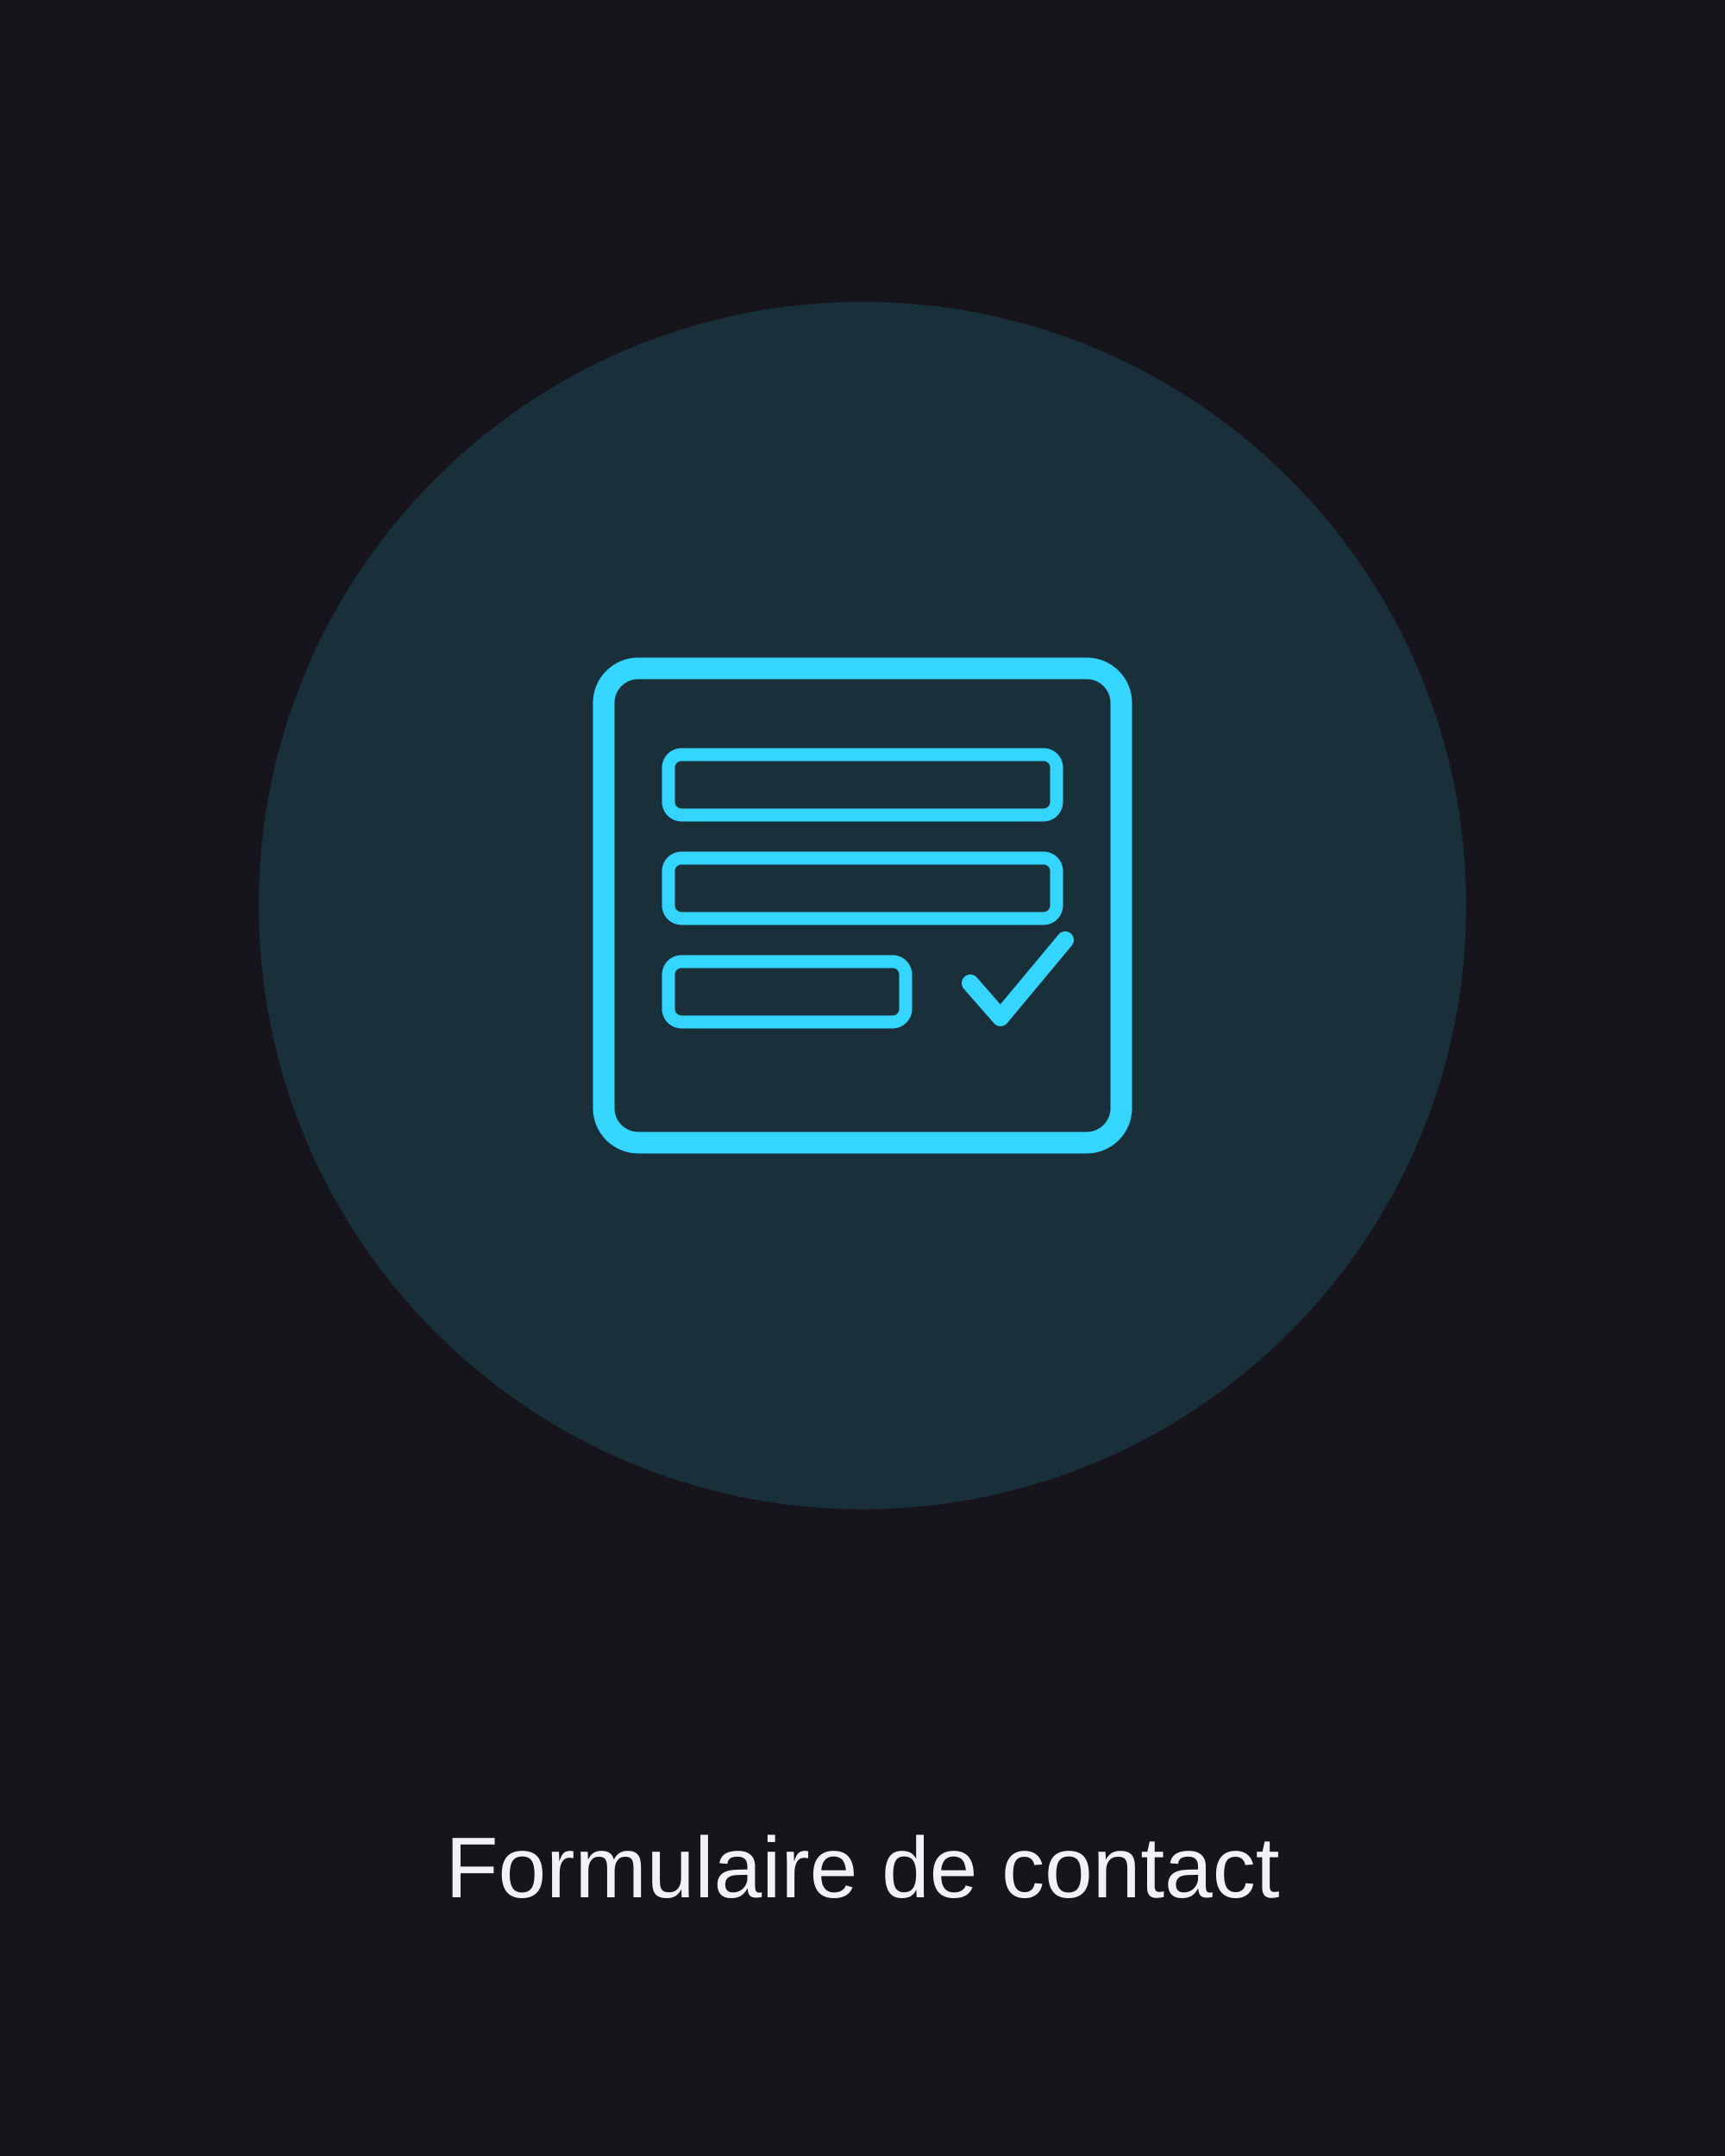
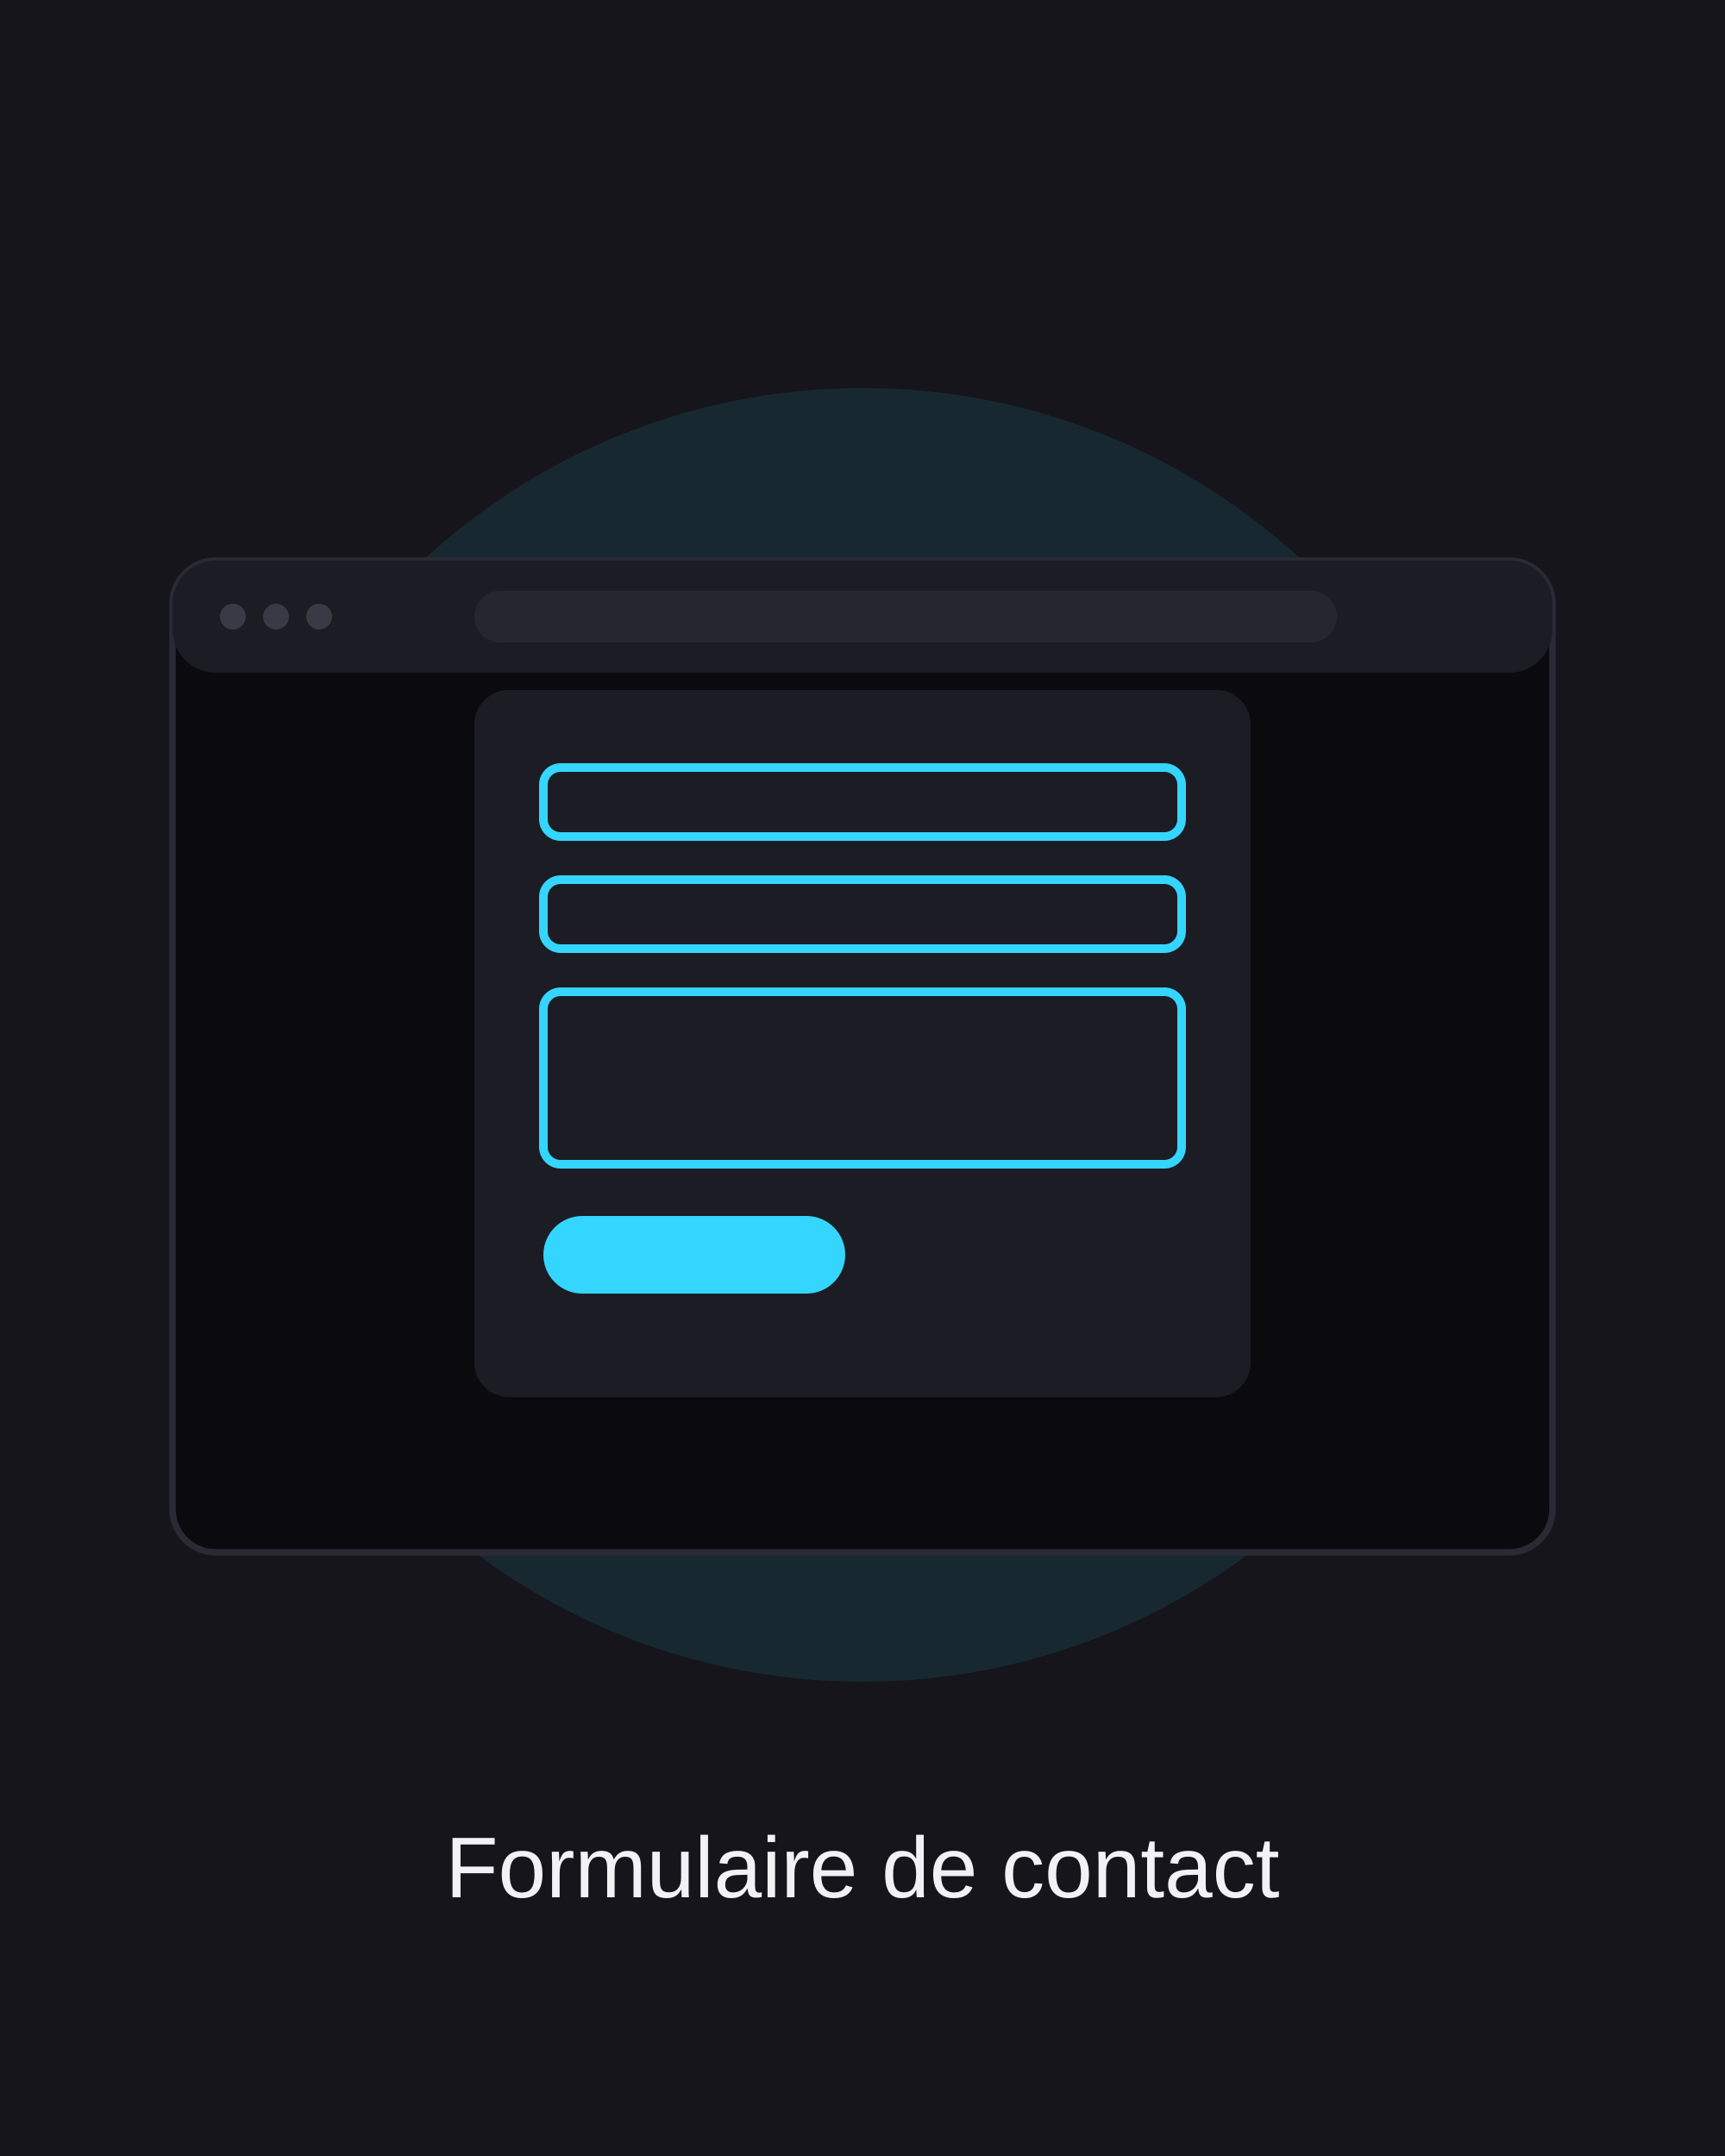
<svg xmlns="http://www.w3.org/2000/svg" viewBox="0 0 400 500" width="400" height="500">
  <rect width="400" height="500" fill="#15151b" />
-   <circle cx="200" cy="210" r="140" fill="#34d6ff" opacity="0.14" />
-   <rect x="140" y="155" width="120" height="110" rx="8" fill="none" stroke="#34d6ff" stroke-width="5" />
-   <rect x="155" y="175" width="90" height="14" rx="3" fill="none" stroke="#34d6ff" stroke-width="3" />
-   <rect x="155" y="199" width="90" height="14" rx="3" fill="none" stroke="#34d6ff" stroke-width="3" />
-   <rect x="155" y="223" width="55" height="14" rx="3" fill="none" stroke="#34d6ff" stroke-width="3" />
-   <path d="M225 228l7 8 15-18" fill="none" stroke="#34d6ff" stroke-width="4" stroke-linecap="round" stroke-linejoin="round" />
+   <circle cx="200" cy="240" r="150" fill="#34d6ff" opacity="0.10" />
+   <rect x="40" y="130" width="320" height="230" rx="10" fill="#0b0b0f" stroke="#2a2a35" stroke-width="1.5" />
+   <rect x="40" y="130" width="320" height="26" rx="10" fill="#1c1c24" />
+   <circle cx="54" cy="143" r="3" fill="#3a3a46" />
+   <circle cx="64" cy="143" r="3" fill="#3a3a46" />
+   <circle cx="74" cy="143" r="3" fill="#3a3a46" />
+   <rect x="110" y="137" width="200" height="12" rx="6" fill="#26262e" />
+   <rect x="110" y="160" width="180" height="164" rx="8" fill="#1c1c24" />
+   <rect x="126" y="178" width="148" height="16" rx="4" fill="none" stroke="#34d6ff" stroke-width="2" />
+   <rect x="126" y="204" width="148" height="16" rx="4" fill="none" stroke="#34d6ff" stroke-width="2" />
+   <rect x="126" y="230" width="148" height="40" rx="4" fill="none" stroke="#34d6ff" stroke-width="2" />
+   <rect x="126" y="282" width="70" height="18" rx="9" fill="#34d6ff" />
  <text x="200" y="440" text-anchor="middle" font-family="'Space Grotesk', Arial, sans-serif" font-size="20" fill="#f2f2f6">Formulaire de contact</text>
</svg>
